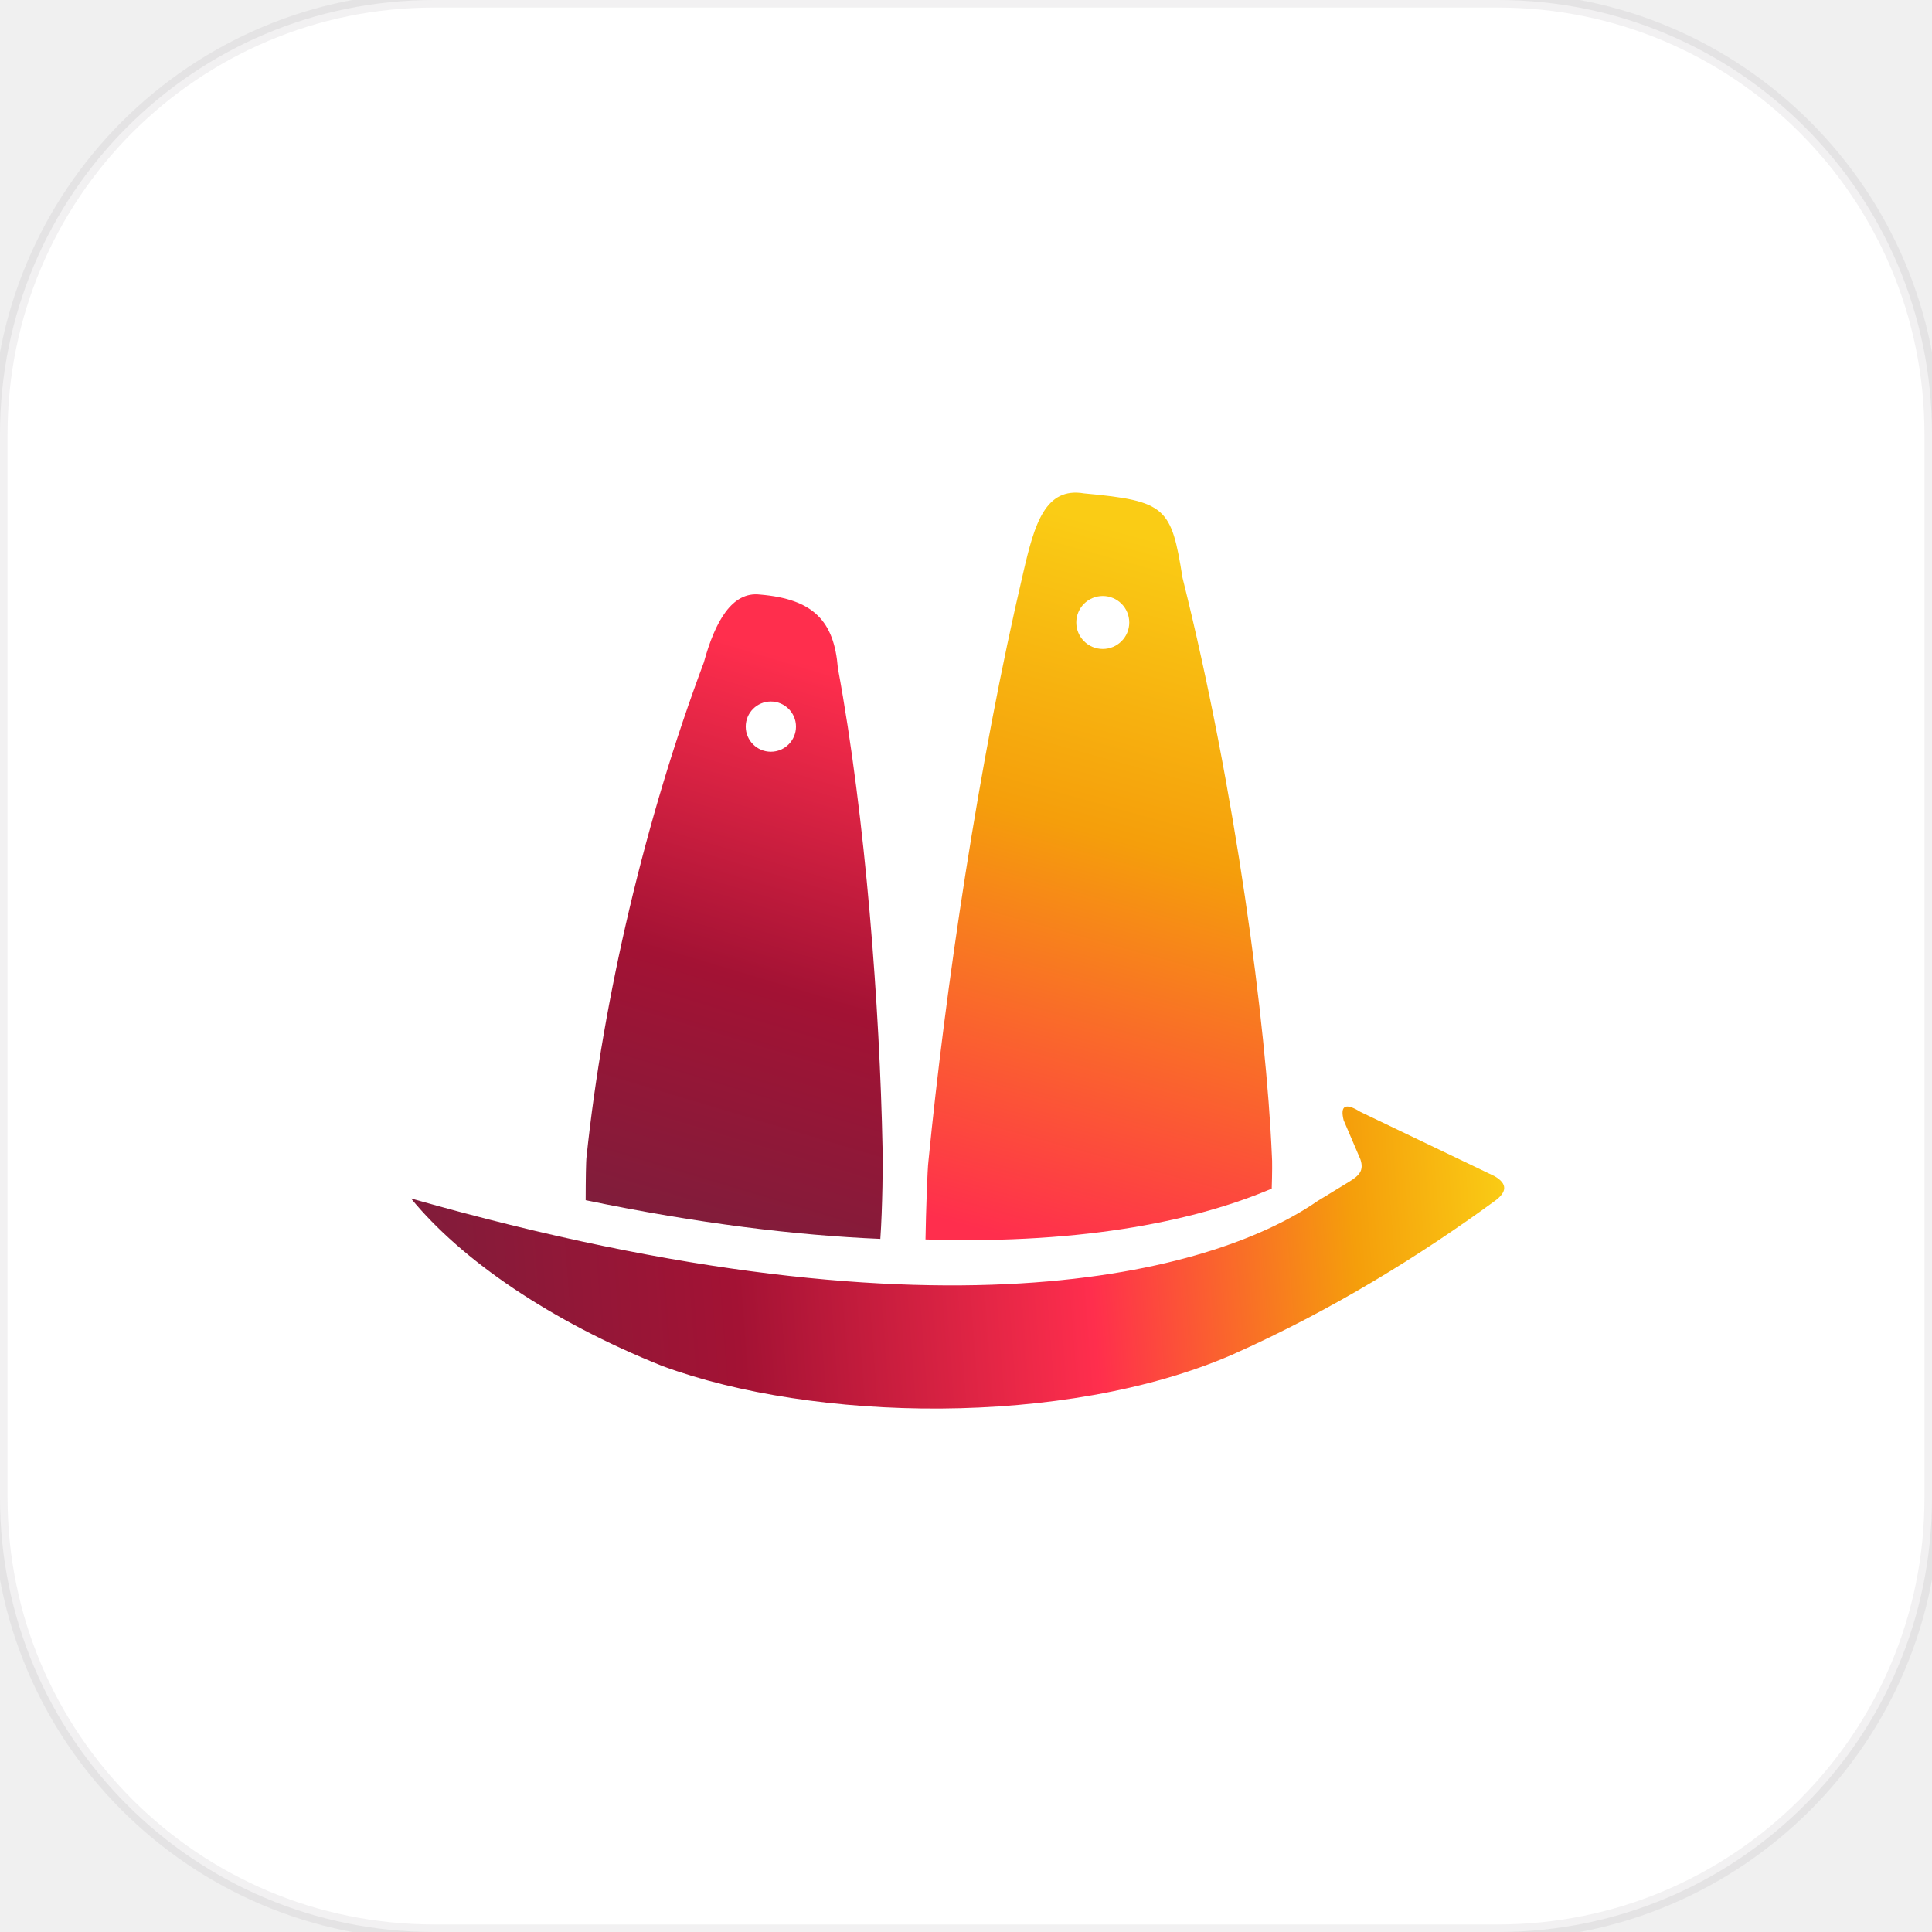
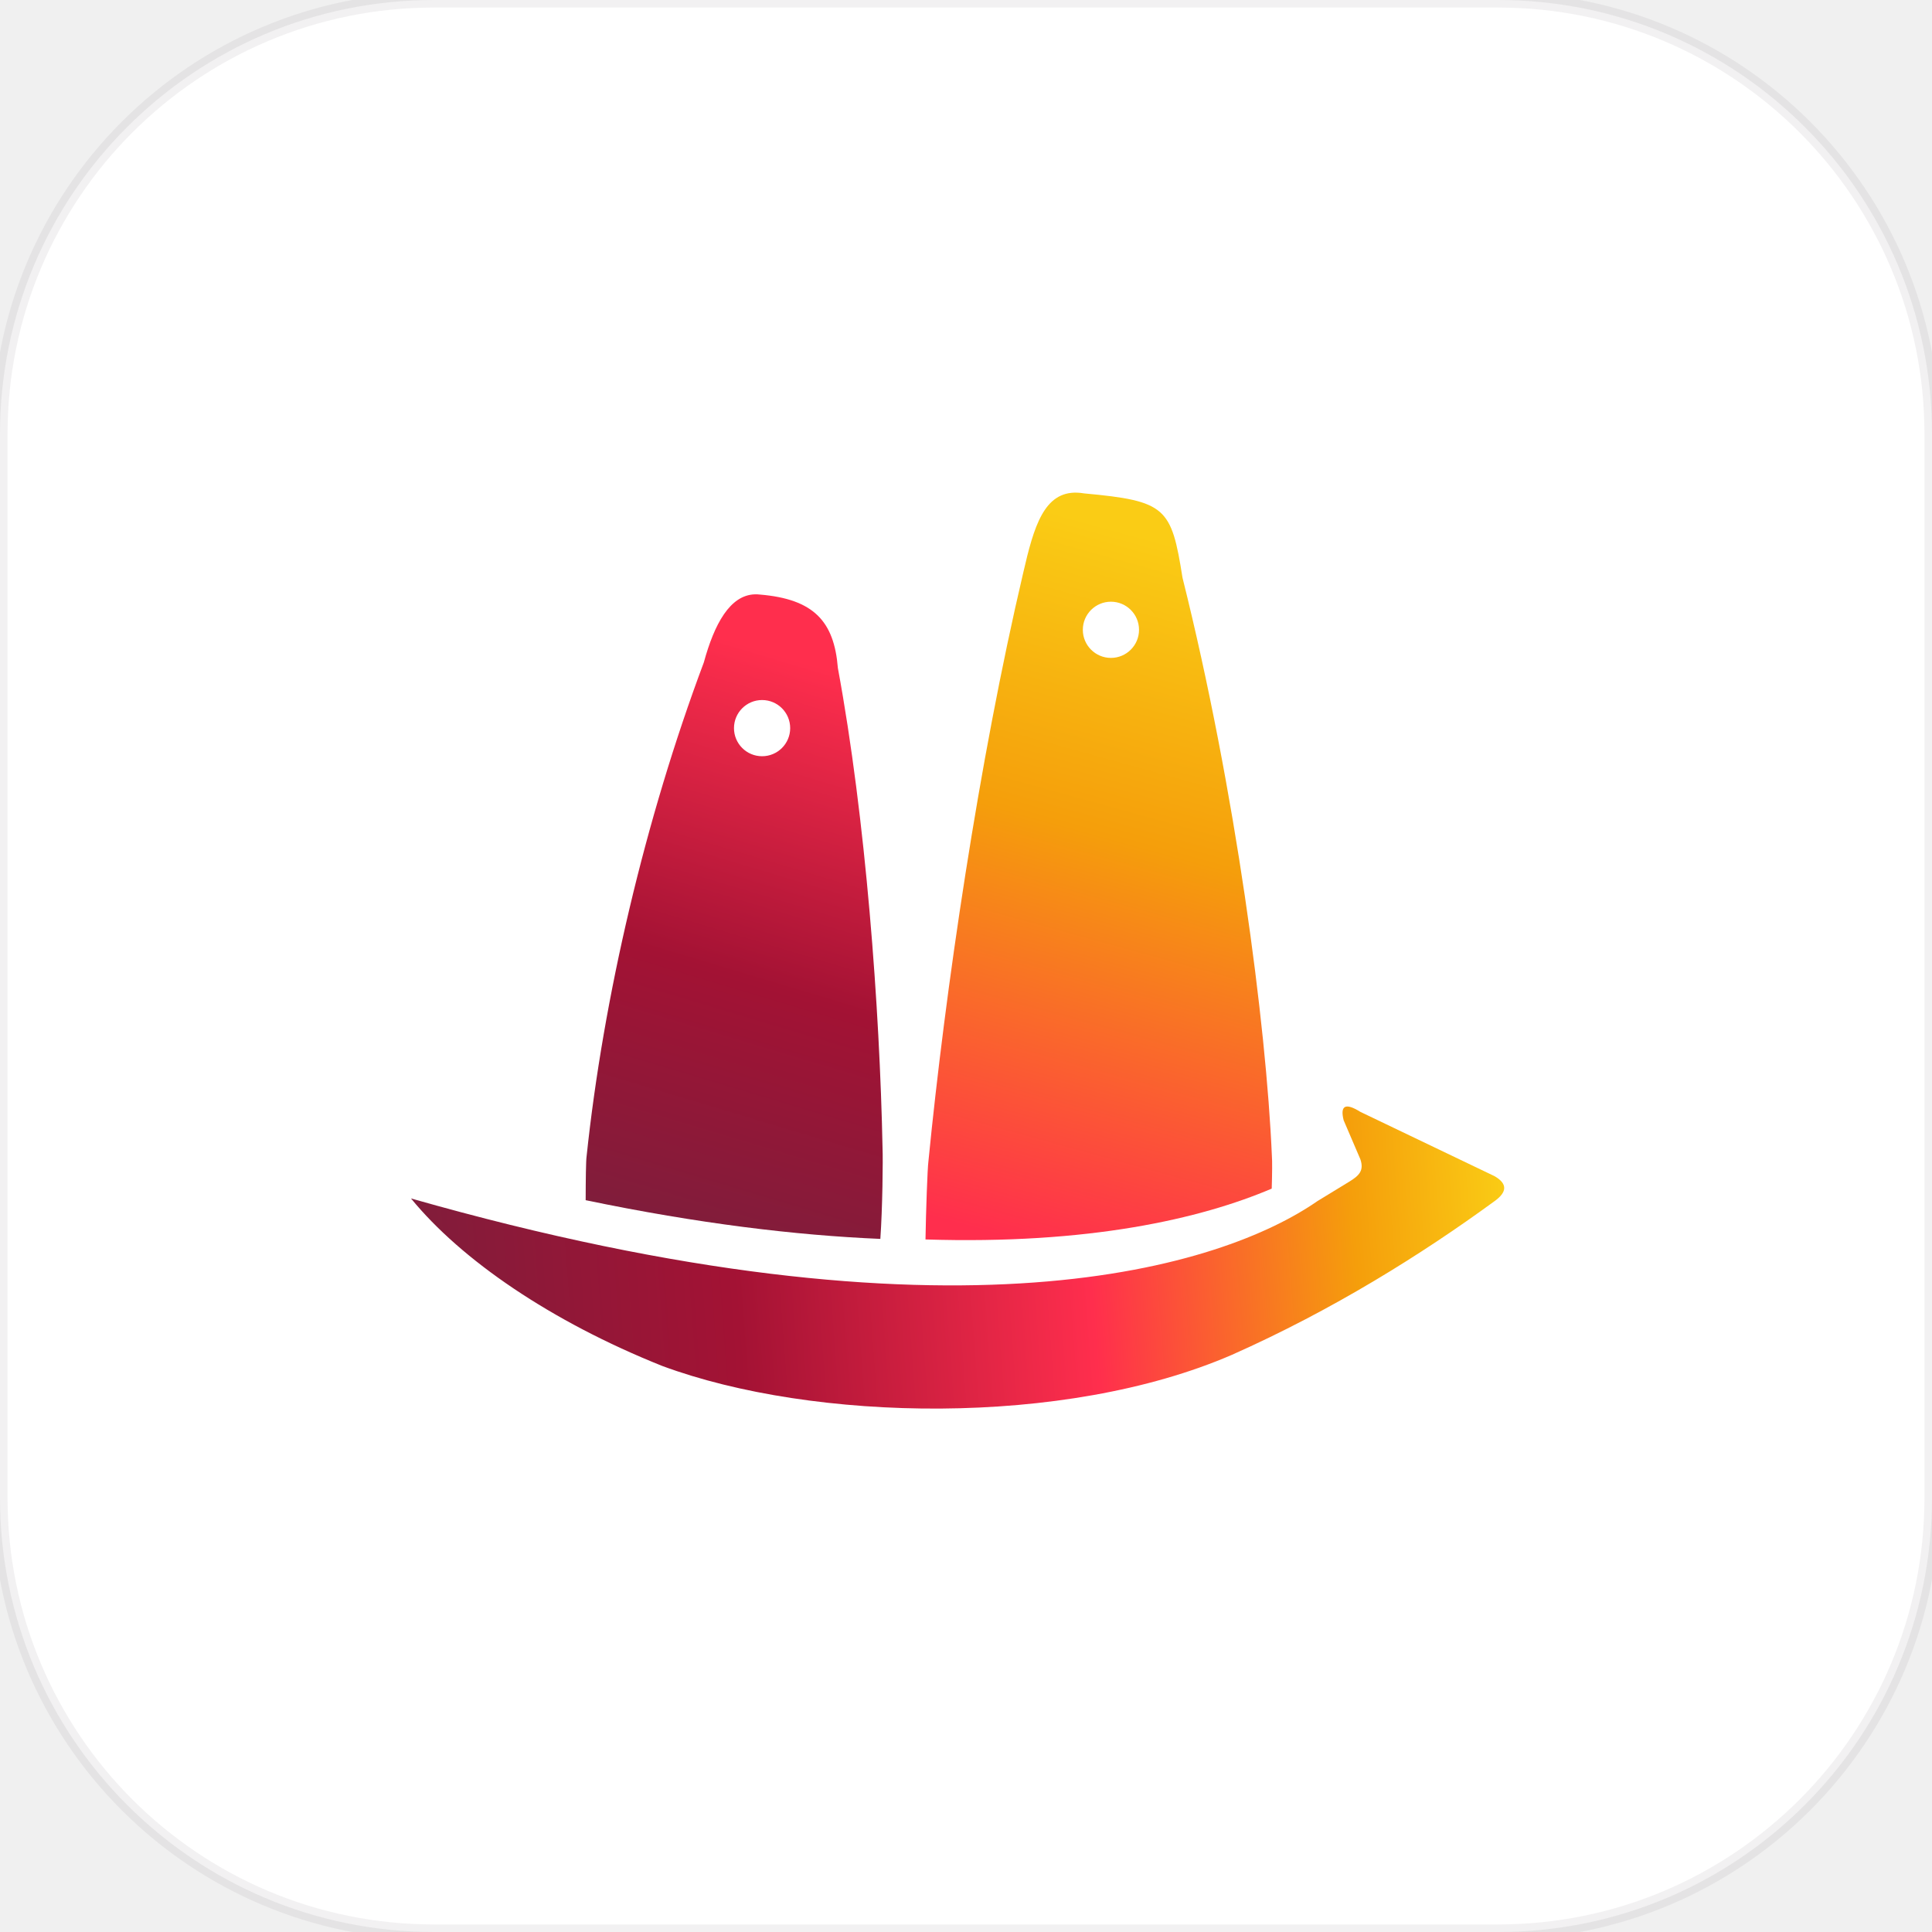
<svg xmlns="http://www.w3.org/2000/svg" width="512" height="512" viewBox="0 0 512 512" version="1.1" id="svg18">
  <defs id="defs14">
    <linearGradient id="vm-front" gradientUnits="userSpaceOnUse" x1="312" y1="70" x2="244" y2="316" gradientTransform="matrix(0.74,0,0,0.74,64,88)">
      <stop offset="0" stop-color="#FACC15" id="stop1" />
      <stop offset="0.42" stop-color="#F59E0B" id="stop2" />
      <stop offset="1" stop-color="#FF2E4D" id="stop3" />
    </linearGradient>
    <linearGradient id="vm-back" gradientUnits="userSpaceOnUse" x1="184" y1="116" x2="124" y2="316" gradientTransform="matrix(0.74,0,0,0.74,62.20566,85.26478)">
      <stop offset="0" stop-color="#FF2E4D" id="stop4" />
      <stop offset="0.55" stop-color="#A31234" id="stop5" />
      <stop offset="1" stop-color="#7F1D3B" id="stop6" />
    </linearGradient>
    <linearGradient id="vm-hull" gradientUnits="userSpaceOnUse" x1="56" y1="390" x2="452" y2="360" gradientTransform="matrix(0.74,0,0,0.74,66,66)">
      <stop offset="0" stop-color="#7F1D3B" id="stop7" />
      <stop offset="0.3" stop-color="#A31234" id="stop8" />
      <stop offset="0.62" stop-color="#FF2E4D" id="stop9" />
      <stop offset="0.86" stop-color="#F59E0B" id="stop10" />
      <stop offset="1" stop-color="#FACC15" id="stop11" />
    </linearGradient>
  </defs>
  <rect width="512" height="512" rx="115" fill="#ffffff" id="rect14" x="0" y="0" />
  <rect width="512" height="512" rx="115" fill="none" stroke="#2a1d22" stroke-opacity="0.06" stroke-width="4" id="rect15" x="0" y="0" />
-   <path id="path15" style="fill:url(#vm-back);stroke-width:0.74" d="m 201.408,157.566 c -7.4,-0.878 -11.923,7.126 -14.883,17.979 -15.54,41.44 -26.64,88.8 -31.08,130.98 -0.159,1.008 -0.228,6.124 -0.238,11.537 29.806,6.197 55.715,9.311 78.092,10.26 0.567,-7.88 0.722,-21.03 0.586,-24.018 -0.74,-37 -4.44,-87.319 -11.84,-127.279 -0.991,-12.378 -6.397,-18.261 -20.637,-19.46 z m 2.877,28.339 h 0.002 c 3.678,5.5e-4 6.659,2.982 6.658,6.658 -5e-4,3.676 -2.981,6.652 -6.658,6.652 -3.677,0 -6.66,-2.977 -6.66,-6.652 -4.9e-4,-3.676 2.98,-6.658 6.658,-6.658 z" />
-   <path id="path16" style="fill:url(#vm-front);stroke-width:0.74" d="m 287.316,130.756 c -10.306,-1.756 -13.156,8.058 -16.116,20.885 -11.84,50.32 -20.72,110.999 -25.16,156.139 -0.252,1.763 -0.655,13.363 -0.773,20.689 43.299,1.369 72.948,-5.468 91.754,-13.473 0.127,-4.022 0.155,-7.381 0.041,-8.695 -1.48,-34.78 -9.62,-96.942 -23.68,-153.182 -2.955,-18.629 -4.306,-20.359 -26.065,-22.363 z m 4.93,27.188 c 3.877,10e-5 7.019,3.143 7.02,7.02 -9e-5,3.877 -3.143,7.019 -7.02,7.02 -3.877,-1e-4 -7.019,-3.143 -7.02,-7.02 10e-5,-3.877 3.143,-7.019 7.02,-7.02 z" />
+   <path id="path15" style="fill:url(#vm-back);stroke-width:0.74" d="M 200.055 157.504 C 193.45 157.7 189.3 165.37 186.525 175.545 C 170.985 216.985 159.885 264.345 155.445 306.525 C 155.286 307.533 155.217 312.65 155.207 318.062 C 185.013 324.26 210.922 327.373 233.299 328.322 C 233.866 320.442 234.021 307.292 233.885 304.305 C 233.145 267.305 229.445 216.985 222.045 177.025 C 221.054 164.647 215.647 158.765 201.408 157.566 C 200.946 157.512 200.495 157.491 200.055 157.504 z " />
+   <path id="path16" style="fill:url(#vm-front);stroke-width:0.74" d="M 285.469 130.561 C 276.653 130.239 273.974 139.616 271.199 151.641 C 259.359 201.961 250.479 262.639 246.039 307.779 C 245.787 309.543 245.384 321.143 245.266 328.469 C 288.565 329.838 318.213 323.001 337.02 314.996 C 337.146 310.974 337.175 307.615 337.061 306.301 C 335.581 271.521 327.441 209.359 313.381 153.119 C 310.426 134.49 309.076 132.76 287.316 130.756 C 286.672 130.646 286.056 130.582 285.469 130.561 z " />
  <path fill="url(#vm-hull)" d="m 108.92,317.6 c 144.858,41.288 215.495,17.871 240.199,0.714 L 357.56,313.16 c 2.663,-1.626 3.947,-2.96 2.96,-5.92 l -4.44,-10.36 c -0.987,-3.947 0.493,-4.687 4.44,-2.22 l 35.52,17.02 c 3.453,1.973 3.453,4.193 0,6.66 -19.24,14.06 -42.92,28.86 -69.56,40.7 -44.4,19.24 -111,17.76 -150.96,2.96 -29.6,-11.84 -53.28,-28.12 -66.6,-44.4 z" id="path17" style="fill:url(#vm-hull);stroke-width:0.74" />
+   <circle style="fill:#ffffff;stroke-width:7" id="path1" cx="201.96" cy="192.963" r="7.446" />
+   <circle style="fill:#ffffff;stroke-width:7" id="circle1" cx="294.408" cy="166.904" r="7.446" />
</svg>
